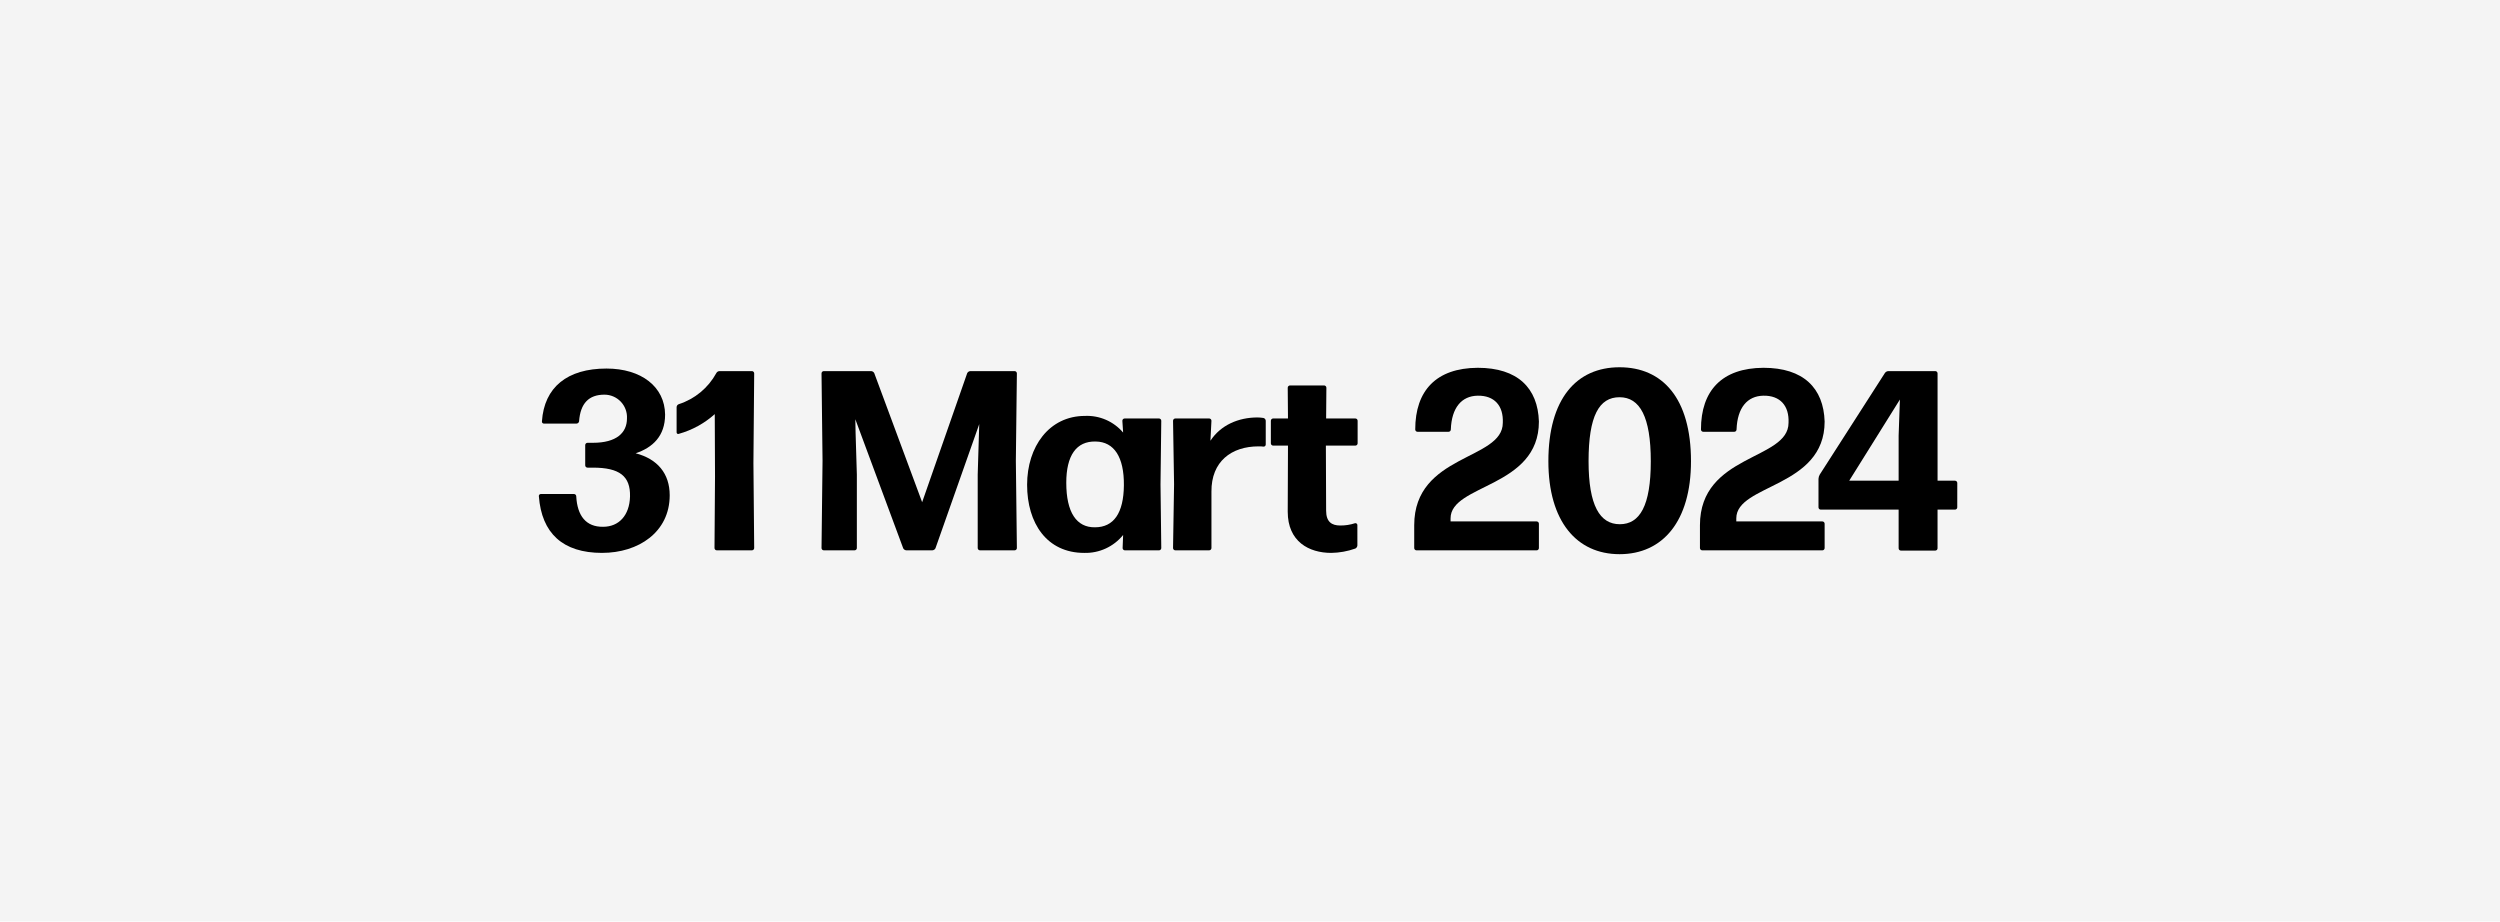
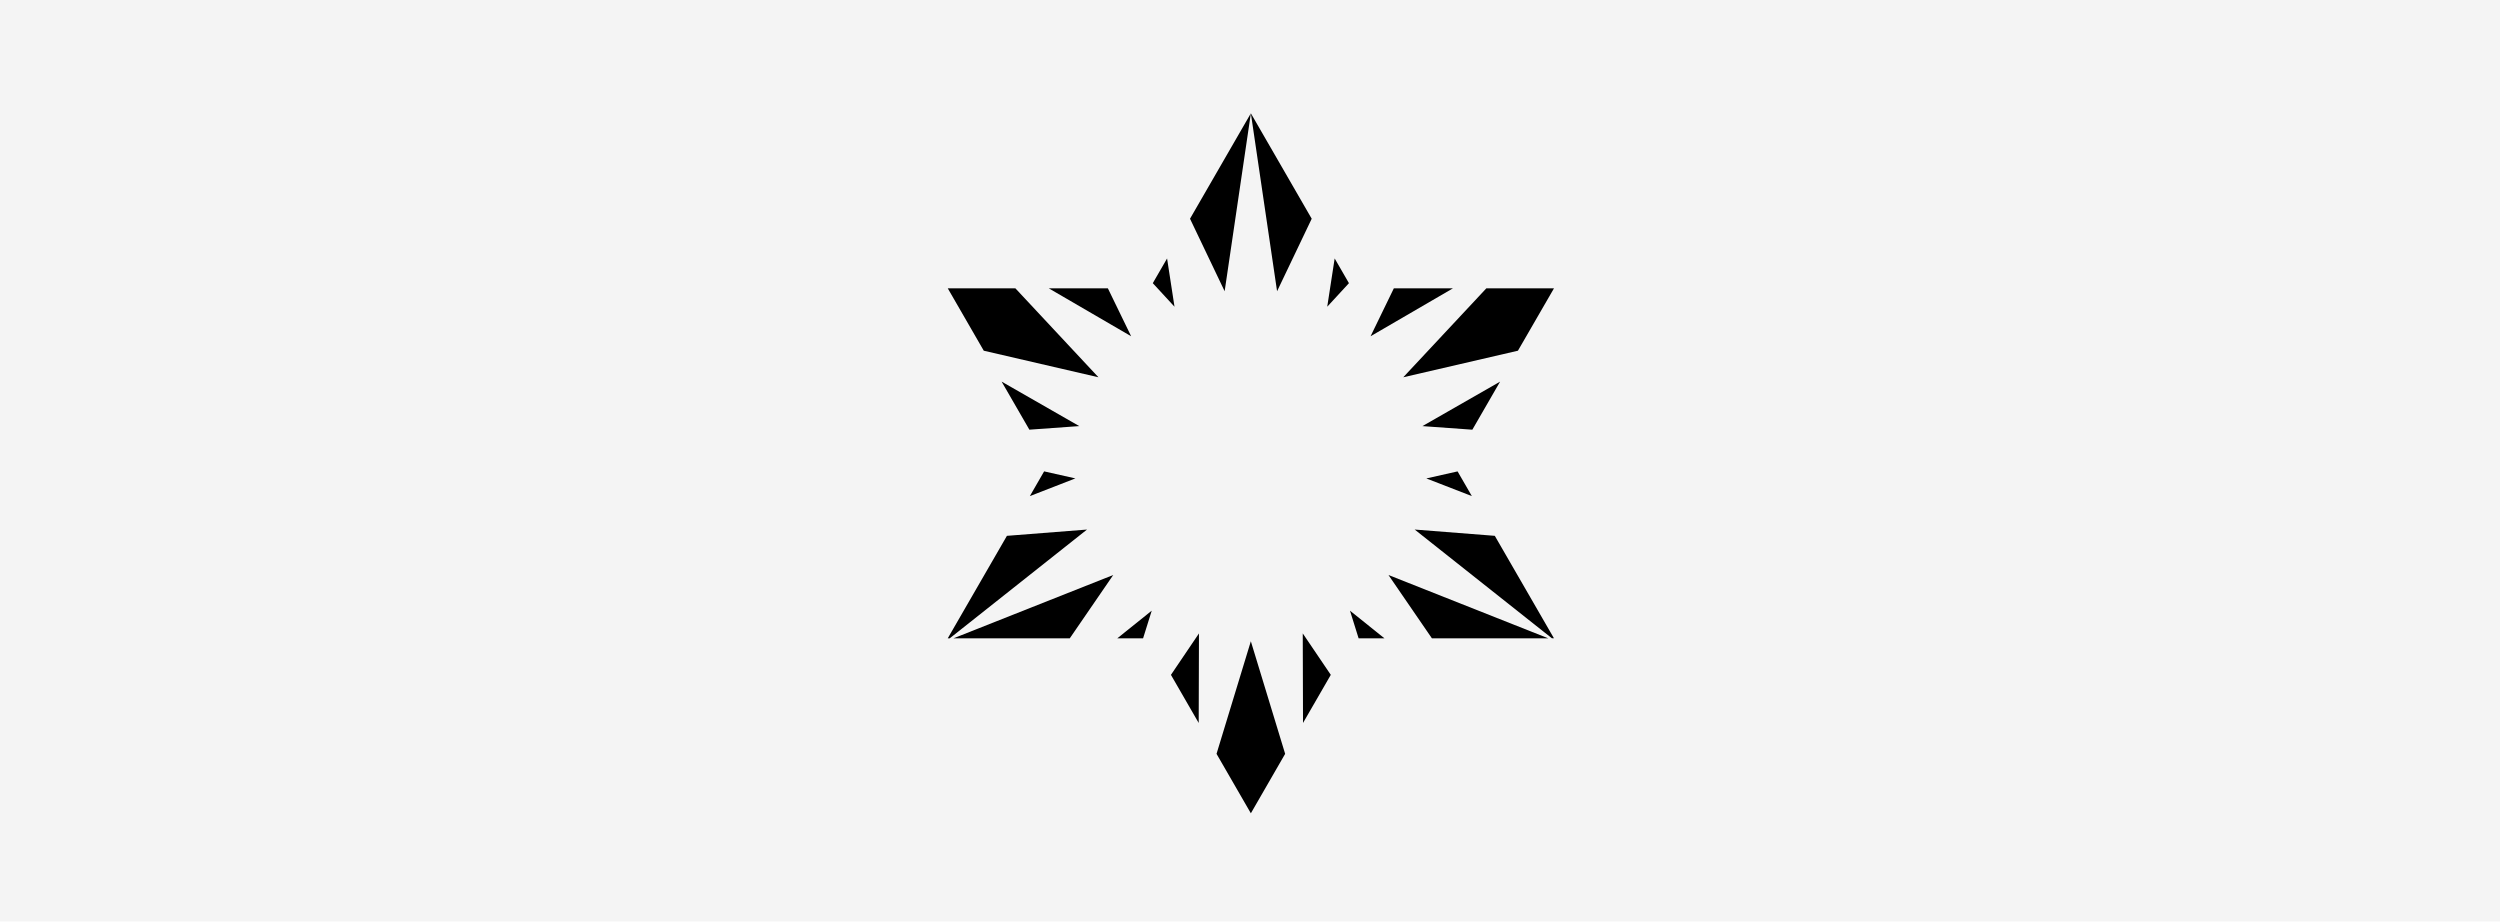
<svg xmlns="http://www.w3.org/2000/svg" width="624" height="230" viewBox="0 0 624 230">
  <defs>
-     <clipPath id="clip-path">
-       <rect id="Rectangle_877" data-name="Rectangle 877" width="354.041" height="46.654" fill="none" />
-     </clipPath>
-     <clipPath id="clip-blogbeta">
+     <clipPath id="clip-blogbeta_3">
      <rect width="624" height="230" />
    </clipPath>
  </defs>
-   <g id="blogbeta" clip-path="url(#clip-blogbeta)">
+   <g id="blogbeta_3" data-name="blogbeta – 3" clip-path="url(#clip-blogbeta_3)">
    <rect width="624" height="230" fill="#f4f4f4" />
-     <g id="Group_262" data-name="Group 262" transform="translate(134.491 91.669)">
-       <g id="Group_261" data-name="Group 261" transform="translate(0 0)" clip-path="url(#clip-path)">
-         <path id="Path_1919" data-name="Path 1919" d="M15.8,46.33C5.953,46.33.713,41.408.01,32.206a.489.489,0,0,1,.511-.574H8.766a.573.573,0,0,1,.575.574c.256,4.857,2.428,7.67,6.71,7.606,3.9,0,6.582-2.812,6.711-7.541.128-5.113-2.621-7.222-9.267-7.222H12.153a.573.573,0,0,1-.575-.575V19.425a.574.574,0,0,1,.575-.576H13.5c5.879,0,8.5-2.492,8.5-6.071a5.634,5.634,0,0,0-5.624-5.944c-3.9,0-6.007,2.174-6.327,6.647a.68.68,0,0,1-.639.576H1.288a.49.49,0,0,1-.511-.576C1.352,4.981,7.1.316,16.882.316c8.692,0,14.572,4.537,14.635,11.5,0,5.368-3.131,8.243-7.35,9.65,5.433,1.406,8.5,5.049,8.5,10.481,0,9.2-7.8,14.38-16.872,14.38" transform="translate(0 0.004)" />
-         <path id="Path_1920" data-name="Path 1920" d="M43.937,45.682a.573.573,0,0,1-.575-.575l.128-17.895-.064-15.53A22.489,22.489,0,0,1,34.479,16.6a.393.393,0,0,1-.576-.383V9.957a.8.8,0,0,1,.576-.767,16.436,16.436,0,0,0,9.33-7.734A.923.923,0,0,1,44.64.945h8.053a.573.573,0,0,1,.575.576l-.192,22.368.192,21.218a.573.573,0,0,1-.575.575Z" transform="translate(0.487 0.013)" />
-         <path id="Path_1921" data-name="Path 1921" d="M78.379,26.764V45.106a.573.573,0,0,1-.575.575H70.135a.573.573,0,0,1-.575-.575l.256-21.792L69.56,1.52a.573.573,0,0,1,.575-.575H81.958a.947.947,0,0,1,.767.511L94.676,33.667,105.924,1.456a.947.947,0,0,1,.767-.511h11.056a.573.573,0,0,1,.575.575l-.256,21.794.256,21.792a.573.573,0,0,1-.575.575H109.12a.573.573,0,0,1-.575-.575V26.764l.32-10.545.064-2.044L98,45.171a.948.948,0,0,1-.767.51H90.714a.948.948,0,0,1-.767-.51L78,12.96l.064,3.386Z" transform="translate(1 0.013)" />
-         <path id="Path_1922" data-name="Path 1922" d="M144.561,45.524a.573.573,0,0,1-.575-.575l.128-3.259a12.062,12.062,0,0,1-9.714,4.473c-9.331,0-14.252-7.414-14.252-17,0-9.523,5.5-17.192,14.443-17.192a11.818,11.818,0,0,1,9.523,4.154l-.192-2.94a.573.573,0,0,1,.575-.575h8.563a.574.574,0,0,1,.576.575L153.445,29.1l.192,15.85a.573.573,0,0,1-.576.575Zm-7.477-5.752c4.665,0,7.157-3.516,7.221-10.482.064-7.031-2.428-10.865-7.03-10.928-4.858-.128-7.35,3.514-7.35,10.289,0,7.414,2.556,11.184,7.158,11.121" transform="translate(1.727 0.172)" />
-         <path id="Path_1923" data-name="Path 1923" d="M156.632,45.518a.573.573,0,0,1-.575-.575l.256-15.914-.256-15.85a.573.573,0,0,1,.575-.575h8.436a.573.573,0,0,1,.575.575l-.256,4.985c2.557-3.9,6.967-5.815,11.76-5.815a10.517,10.517,0,0,1,1.471.128.75.75,0,0,1,.575.7v5.943a.521.521,0,0,1-.575.511,7.87,7.87,0,0,0-1.215-.063c-6.773,0-11.824,3.77-11.76,11.311v14.06a.573.573,0,0,1-.575.575Z" transform="translate(2.244 0.177)" />
-         <path id="Path_1924" data-name="Path 1924" d="M201.723,44.417a.947.947,0,0,1-.511.767A18.831,18.831,0,0,1,195.2,46.27c-5.561,0-10.865-2.812-10.865-10.289l.064-16.489H180.7a.573.573,0,0,1-.575-.576V13.293a.573.573,0,0,1,.575-.575H184.4l-.064-7.669a.573.573,0,0,1,.575-.575h8.5a.572.572,0,0,1,.574.575l-.064,7.669h7.286a.573.573,0,0,1,.575.575v5.624a.573.573,0,0,1-.575.576h-7.35l.064,16.233c0,2.812,1.407,3.707,3.516,3.707a11.562,11.562,0,0,0,3.707-.575.478.478,0,0,1,.575.447Z" transform="translate(2.59 0.064)" />
-         <path id="Path_1925" data-name="Path 1925" d="M215.975,45.694a.573.573,0,0,1-.575-.575V39.43c0-17.83,22.112-16.168,22.112-25.563.192-4.282-2.109-6.838-6.263-6.774-4.027.064-6.519,3-6.711,8.437a.573.573,0,0,1-.575.574h-7.733a.573.573,0,0,1-.575-.574c0-9.715,5.24-15.338,15.594-15.4,9.969,0,15.019,5.05,15.274,13.422,0,16.552-22.05,15.593-22.05,24.157v.767h21.474a.573.573,0,0,1,.575.574v6.072a.573.573,0,0,1-.575.575Z" transform="translate(3.097 0.002)" />
-         <path id="Path_1926" data-name="Path 1926" d="M266.179,46.654c-10.736,0-17.767-8.245-17.767-23.2C248.412,7.924,255.379,0,266.179,0c10.736,0,17.831,7.734,17.831,23.455,0,14.954-7.031,23.2-17.831,23.2m.064-7.478c4.986,0,7.734-4.6,7.734-15.721s-2.748-15.977-7.8-15.977c-5.112,0-7.734,4.665-7.734,15.977,0,11.056,2.813,15.721,7.8,15.721" transform="translate(3.571 0)" />
-         <path id="Path_1927" data-name="Path 1927" d="M286.282,45.694a.573.573,0,0,1-.575-.575V39.43c0-17.83,22.112-16.168,22.112-25.563.192-4.282-2.109-6.838-6.263-6.774-4.026.064-6.519,3-6.711,8.437a.573.573,0,0,1-.575.574h-7.733a.573.573,0,0,1-.575-.574c0-9.715,5.24-15.338,15.594-15.4,9.97,0,15.018,5.05,15.273,13.422,0,16.552-22.048,15.593-22.048,24.157v.767h21.474a.572.572,0,0,1,.574.574v6.072a.573.573,0,0,1-.574.575Z" transform="translate(4.108 0.002)" />
-         <path id="Path_1928" data-name="Path 1928" d="M349.515,34.945a.573.573,0,0,1-.575.575h-4.347v9.651a.573.573,0,0,1-.574.575h-8.564a.573.573,0,0,1-.575-.575V35.52H315.451a.573.573,0,0,1-.575-.575V27.85a2.363,2.363,0,0,1,.32-1.086L331.429,1.456a1.1,1.1,0,0,1,.895-.511h11.7a.573.573,0,0,1,.574.575V28.3h4.347a.573.573,0,0,1,.575.574ZM334.88,17.05l.32-9.012L322.546,28.3H334.88Z" transform="translate(4.527 0.013)" />
-       </g>
+     <g id="Group_263" data-name="Group 263" transform="translate(236.559 28.283)">
+       <path id="Path_1929" data-name="Path 1929" d="M14.432,19.265l12.462.895,6.929-12Z" transform="translate(104.044 58.81)" />
+       <path id="Path_1930" data-name="Path 1930" d="M34.594,5.321,13.849,27.527l28.625-6.633,9-15.573Z" transform="translate(99.843 38.359)" />
+       <path id="Path_1931" data-name="Path 1931" d="M9.216,0l6.543,44.412,8.644-18.1Z" transform="translate(66.44)" />
+       <path id="Path_1932" data-name="Path 1932" d="M24.244,29.84H53.28L13.4,14.038Z" transform="translate(96.599 101.198)" />
+       <path id="Path_1933" data-name="Path 1933" d="M14.551,12.645l11.362,4.408L22.35,10.888Z" transform="translate(104.902 78.49)" />
+       <path id="Path_1934" data-name="Path 1934" d="M10.867,38.167,17.8,26.157l-7-10.344Z" transform="translate(77.807 114.002)" />
+       <path id="Path_1935" data-name="Path 1935" d="M48.454,39.8h.509L34.195,14.224l-20-1.568Z" transform="translate(102.348 91.235)" />
+       <path id="Path_1936" data-name="Path 1936" d="M18.668,5.321,12.856,17.29,33.428,5.321Z" transform="translate(92.678 38.358)" />
+       <path id="Path_1937" data-name="Path 1937" d="M11.538,16.464l5.418-5.878L13.393,4.413Z" transform="translate(83.18 31.811)" />
+       <path id="Path_1938" data-name="Path 1938" d="M14.381,22.026h6.444l-8.6-6.9Z" transform="translate(88.168 109.013)" />
+       <path id="Path_1939" data-name="Path 1939" d="M7.366,26.311l8.644,18.1L22.553,0Z" transform="translate(53.103)" />
+       <path id="Path_1940" data-name="Path 1940" d="M6.234,10.579l5.418,5.878L9.8,4.414Z" transform="translate(44.944 31.816)" />
+       <path id="Path_1941" data-name="Path 1941" d="M5.155,22.026h6.436l2.159-6.9Z" transform="translate(37.165 109.013)" />
+       <path id="Path_1942" data-name="Path 1942" d="M23.642,17.29,17.83,5.321H3.07Z" transform="translate(22.134 38.358)" />
+       <path id="Path_1943" data-name="Path 1943" d="M0,5.321,8.989,20.894l28.625,6.633L16.878,5.321Z" transform="translate(0 38.359)" />
+       <path id="Path_1944" data-name="Path 1944" d="M8.172,44.152l8.57,14.842L25.3,44.152l-8.562-28.1Z" transform="translate(58.914 115.723)" />
+       <path id="Path_1945" data-name="Path 1945" d="M2.5,17.06l11.362-4.417-7.8-1.757Z" transform="translate(17.992 78.485)" />
+       <path id="Path_1946" data-name="Path 1946" d="M1.638,8.158l6.929,12,12.453-.895Z" transform="translate(11.806 58.808)" />
+       <path id="Path_1947" data-name="Path 1947" d="M14.768,14.224,0,39.8H.5L34.758,12.656Z" transform="translate(0.001 91.237)" />
+       <path id="Path_1948" data-name="Path 1948" d="M.175,29.84H29.2l10.844-15.8Z" transform="translate(1.259 101.198)" />
+       <path id="Path_1949" data-name="Path 1949" d="M6.786,26.158l6.929,12.01.066-22.354Z" transform="translate(48.922 114.005)" />
    </g>
  </g>
</svg>
